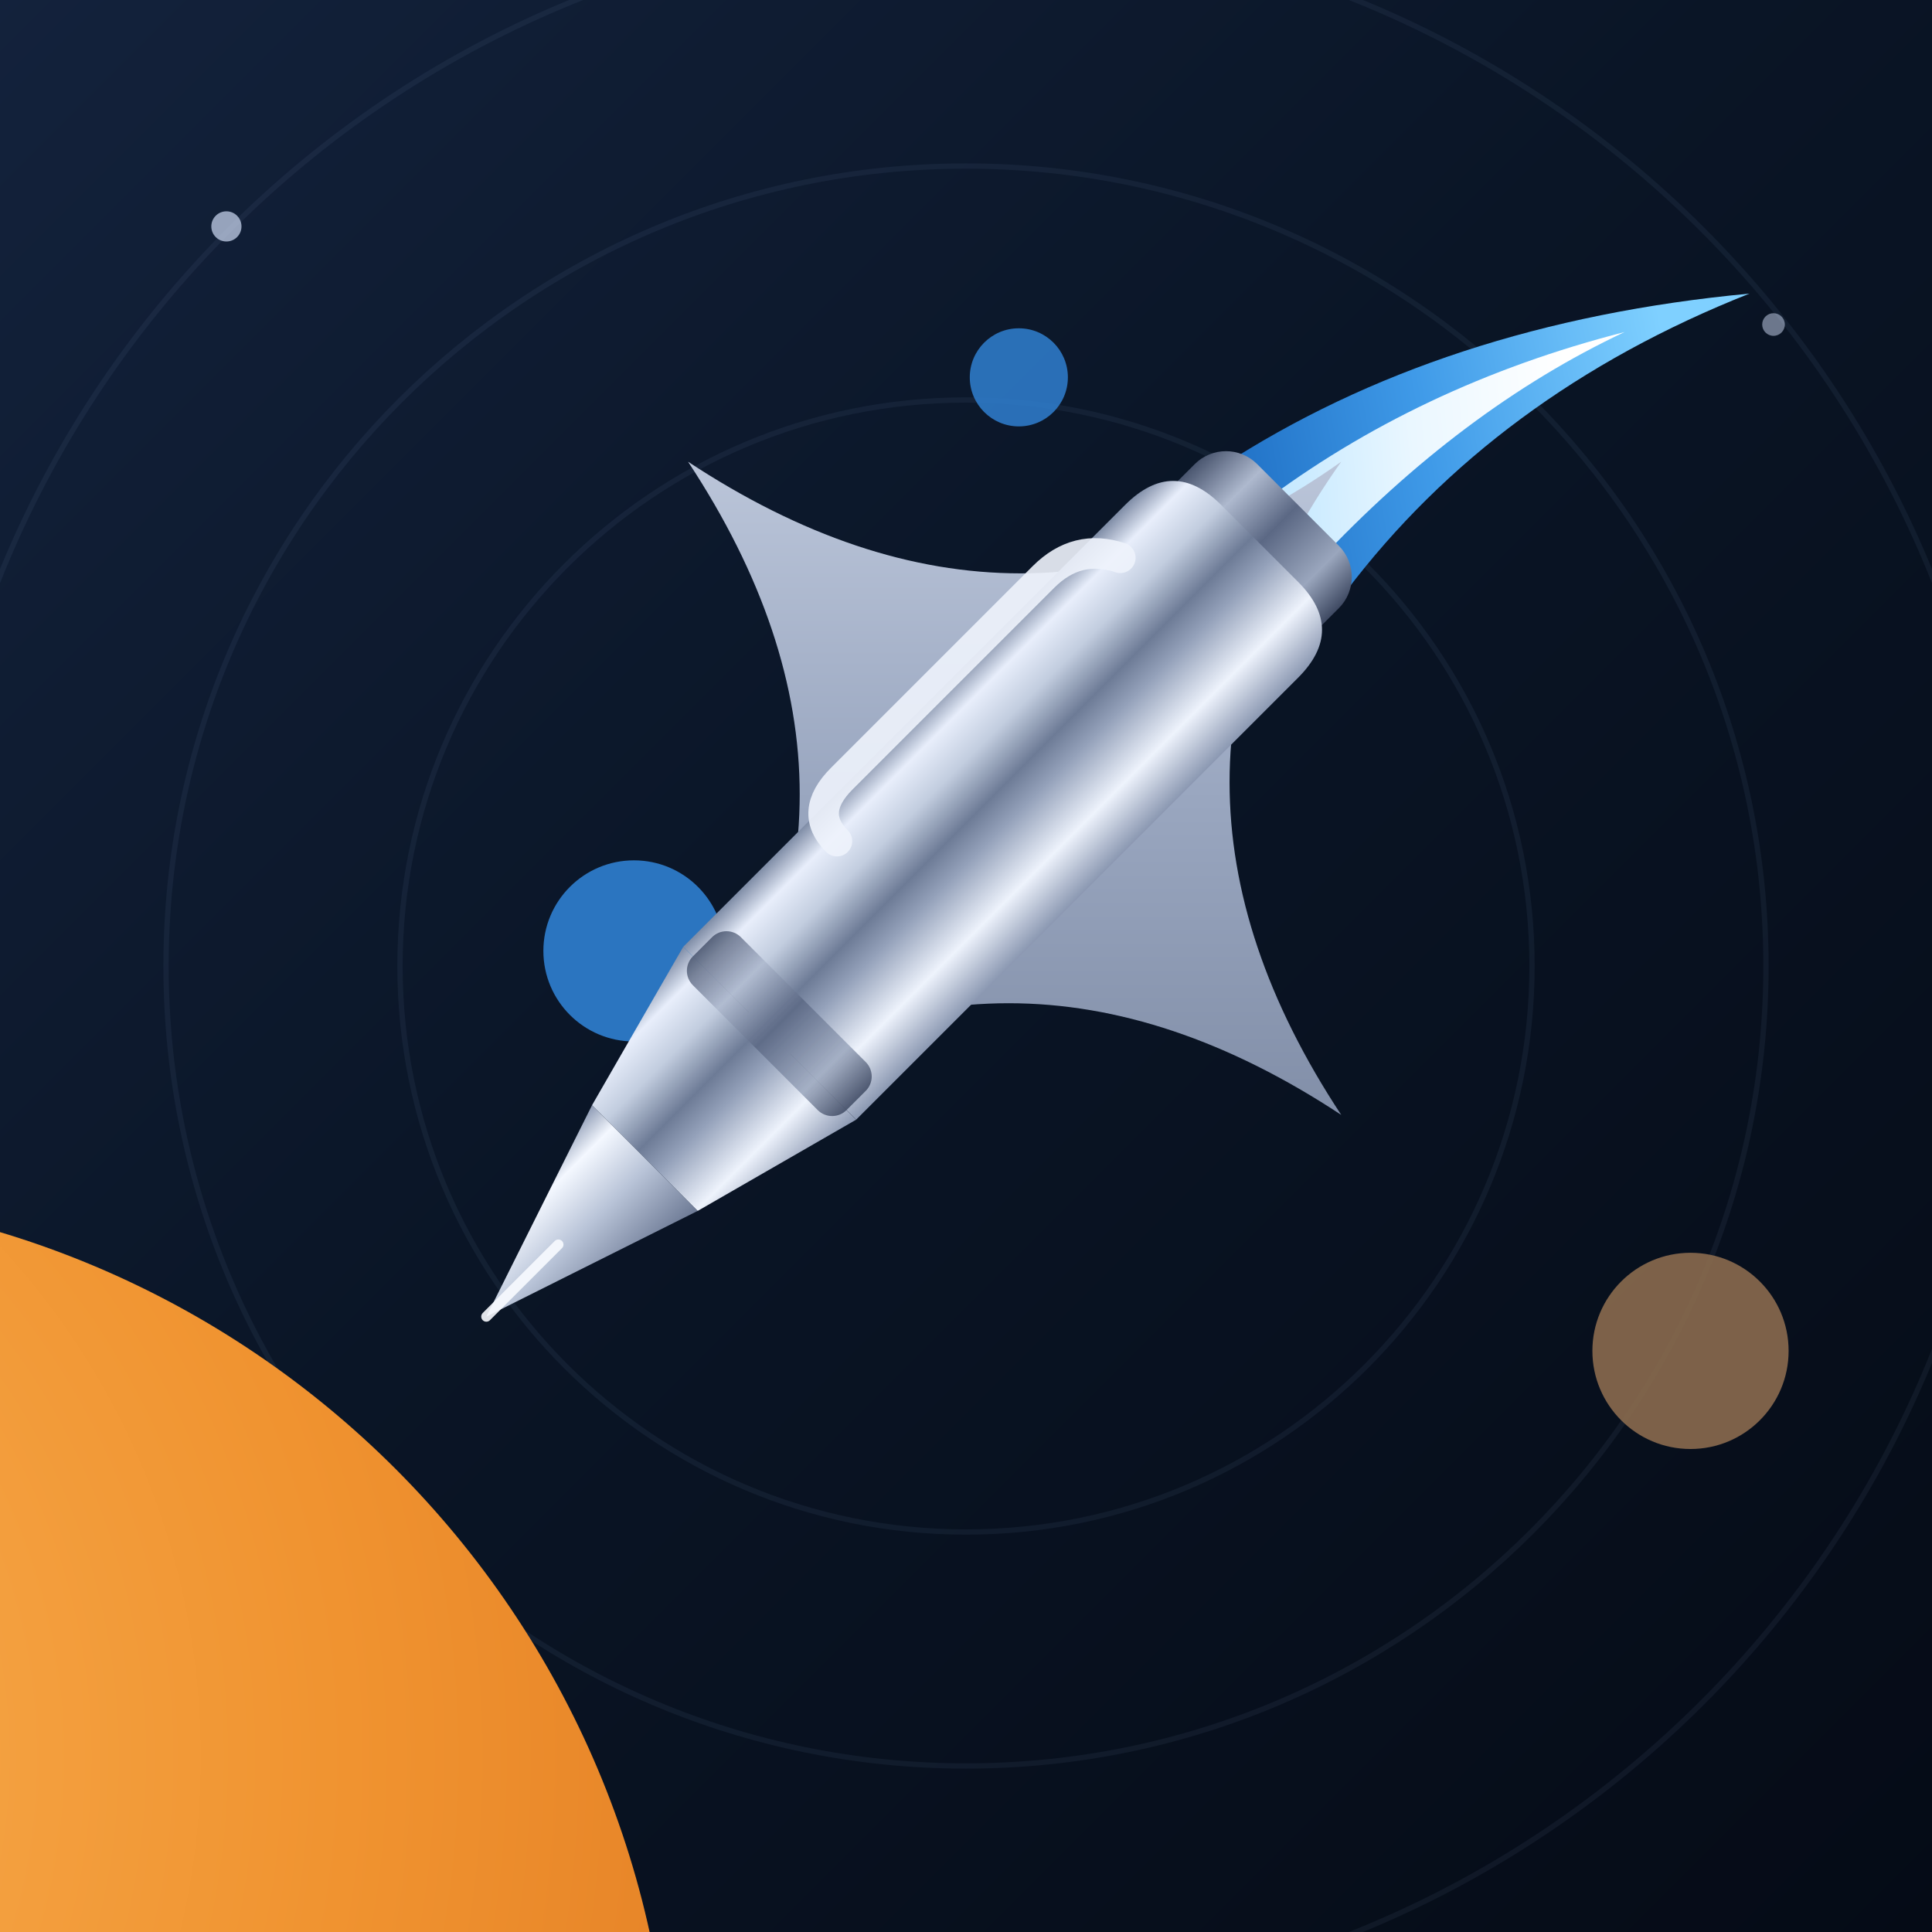
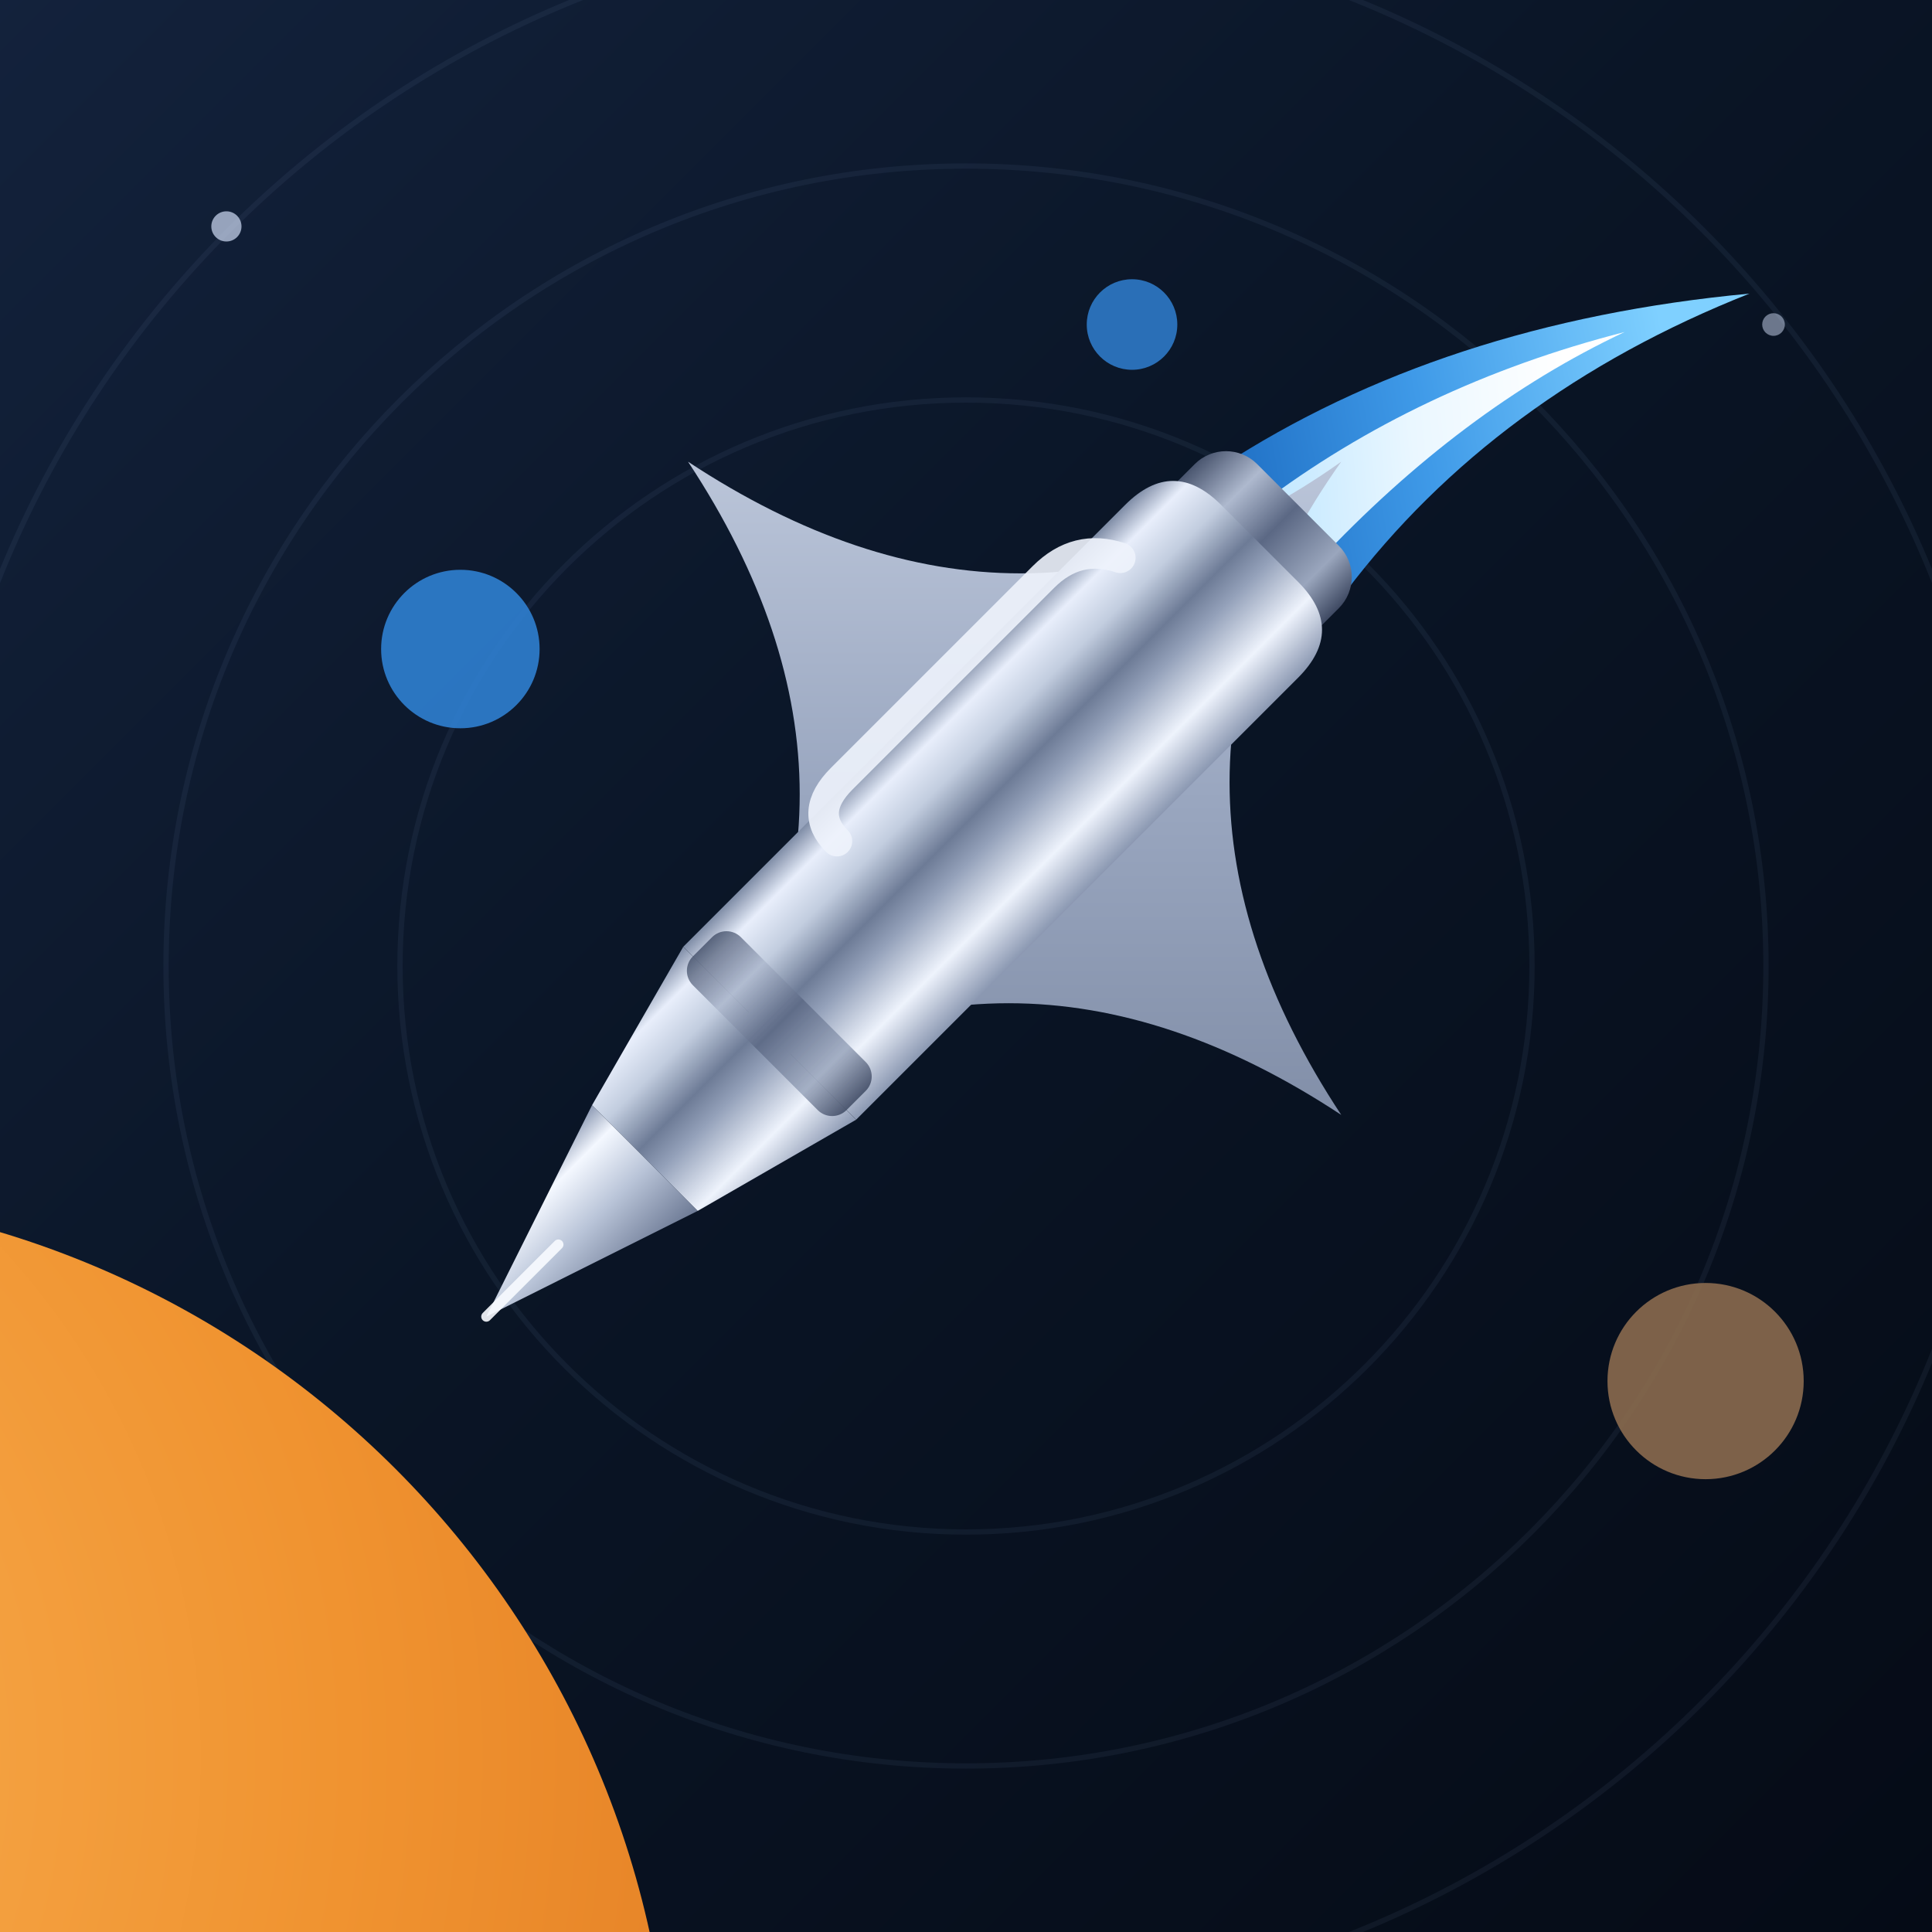
<svg xmlns="http://www.w3.org/2000/svg" viewBox="0 0 512 512" width="512" height="512" role="img" aria-label="Inkpad">
  <defs>
    <linearGradient id="space" x1="0" y1="0" x2="1" y2="1">
      <stop offset="0" stop-color="#13223c" />
      <stop offset="0.45" stop-color="#0a1526" />
      <stop offset="1" stop-color="#050b16" />
    </linearGradient>
    <radialGradient id="sun" cx="0.35" cy="0.3" r="0.8">
      <stop offset="0" stop-color="#f9b457" />
      <stop offset="0.6" stop-color="#f09330" />
      <stop offset="1" stop-color="#e07a22" />
    </radialGradient>
    <linearGradient id="pen" x1="0" y1="0" x2="1" y2="0">
      <stop offset="0" stop-color="#7d8ba5" />
      <stop offset="0.12" stop-color="#e8eefb" />
      <stop offset="0.28" stop-color="#c2cddf" />
      <stop offset="0.46" stop-color="#6d7b96" />
      <stop offset="0.58" stop-color="#94a1ba" />
      <stop offset="0.8" stop-color="#eef3fc" />
      <stop offset="1" stop-color="#8a97b1" />
    </linearGradient>
    <linearGradient id="penDark" x1="0" y1="0" x2="1" y2="0">
      <stop offset="0" stop-color="#4a5670" />
      <stop offset="0.25" stop-color="#aeb9ce" />
      <stop offset="0.5" stop-color="#5b6884" />
      <stop offset="0.8" stop-color="#9aa6bd" />
      <stop offset="1" stop-color="#3f4a63" />
    </linearGradient>
    <linearGradient id="nib" x1="0" y1="0" x2="1" y2="0">
      <stop offset="0" stop-color="#8f9cb6" />
      <stop offset="0.2" stop-color="#f4f8ff" />
      <stop offset="0.55" stop-color="#b9c4d8" />
      <stop offset="1" stop-color="#6d7a95" />
    </linearGradient>
    <linearGradient id="star" x1="0" y1="0" x2="1" y2="1">
      <stop offset="0" stop-color="#dbe3f2" />
      <stop offset="0.5" stop-color="#9aa7c0" />
      <stop offset="1" stop-color="#6a7791" />
    </linearGradient>
    <linearGradient id="flame" x1="0" y1="1" x2="0.35" y2="0">
      <stop offset="0" stop-color="#1f6fc4" />
      <stop offset="0.45" stop-color="#3f9ae8" />
      <stop offset="1" stop-color="#7fd0ff" />
    </linearGradient>
    <linearGradient id="flameCore" x1="0" y1="1" x2="0.3" y2="0">
      <stop offset="0" stop-color="#bfe6ff" />
      <stop offset="0.5" stop-color="#eaf7ff" />
      <stop offset="1" stop-color="#ffffff" />
    </linearGradient>
  </defs>
  <rect width="512" height="512" fill="url(#space)" />
  <g fill="none" stroke="#8fb4e8" stroke-width="1.4" opacity="0.07">
    <circle cx="256" cy="256" r="150" />
    <circle cx="256" cy="256" r="212" />
    <circle cx="256" cy="256" r="276" />
  </g>
  <g>
-     <circle cx="168" cy="252" r="24" fill="#2f7fd0" opacity="0.9" />
+     <circle cx="122" cy="172" r="21" fill="#2f7fd0" opacity="0.9" />
    <circle cx="612" cy="196" r="9" fill="#6b7689" />
-     <circle cx="270" cy="100" r="13" fill="#2f7fd0" opacity="0.85" />
-     <circle cx="448" cy="358" r="26" fill="#8a6a4e" opacity="0.9" />
+     <circle cx="300" cy="86" r="12" fill="#2f7fd0" opacity="0.85" />
+     <circle cx="452" cy="366" r="26" fill="#8a6a4e" opacity="0.9" />
    <circle cx="60" cy="60" r="4" fill="#cfdcf5" opacity="0.7" />
    <circle cx="470" cy="86" r="3" fill="#cfdcf5" opacity="0.5" />
    <circle cx="118" cy="446" r="3.5" fill="#cfdcf5" opacity="0.45" />
  </g>
  <circle cx="-72" cy="566" r="250" fill="url(#sun)" />
  <g transform="translate(258 256) rotate(45) translate(-256 -230) scale(0.9)">
    <path d="M 232 100 Q 248 24 306 -46 Q 274 28 284 100 Z" fill="url(#flame)" />
    <path d="M 248 100 Q 256 42 288 -12 Q 270 38 272 100 Z" fill="url(#flameCore)" />
    <path d="M 256 74 Q 275 186 392 210 Q 275 234 256 346 Q 237 234 120 210 Q 237 186 256 74 Z" fill="url(#star)" />
    <rect x="226" y="92" width="60" height="34" rx="13" fill="url(#penDark)" />
    <path d="M 220 312 L 220 128 Q 220 108 240 108 L 272 108 Q 292 108 292 128 L 292 312 Z" fill="url(#pen)" />
    <path d="M 220 312 L 292 312 L 278 364 L 234 364 Z" fill="url(#pen)" />
    <rect x="224" y="298" width="64" height="20" rx="6" fill="url(#penDark)" opacity="0.85" />
    <path d="M 230 140 Q 218 146 218 160 L 218 244 Q 218 258 230 258" fill="none" stroke="#eef3fc" stroke-width="9" stroke-linecap="round" opacity="0.9" />
    <path d="M 234 364 L 278 364 L 256 430 Z" fill="url(#nib)" />
    <path d="M 256 430 L 256 400" stroke="#f8fbff" stroke-width="3" stroke-linecap="round" opacity="0.9" />
  </g>
</svg>
